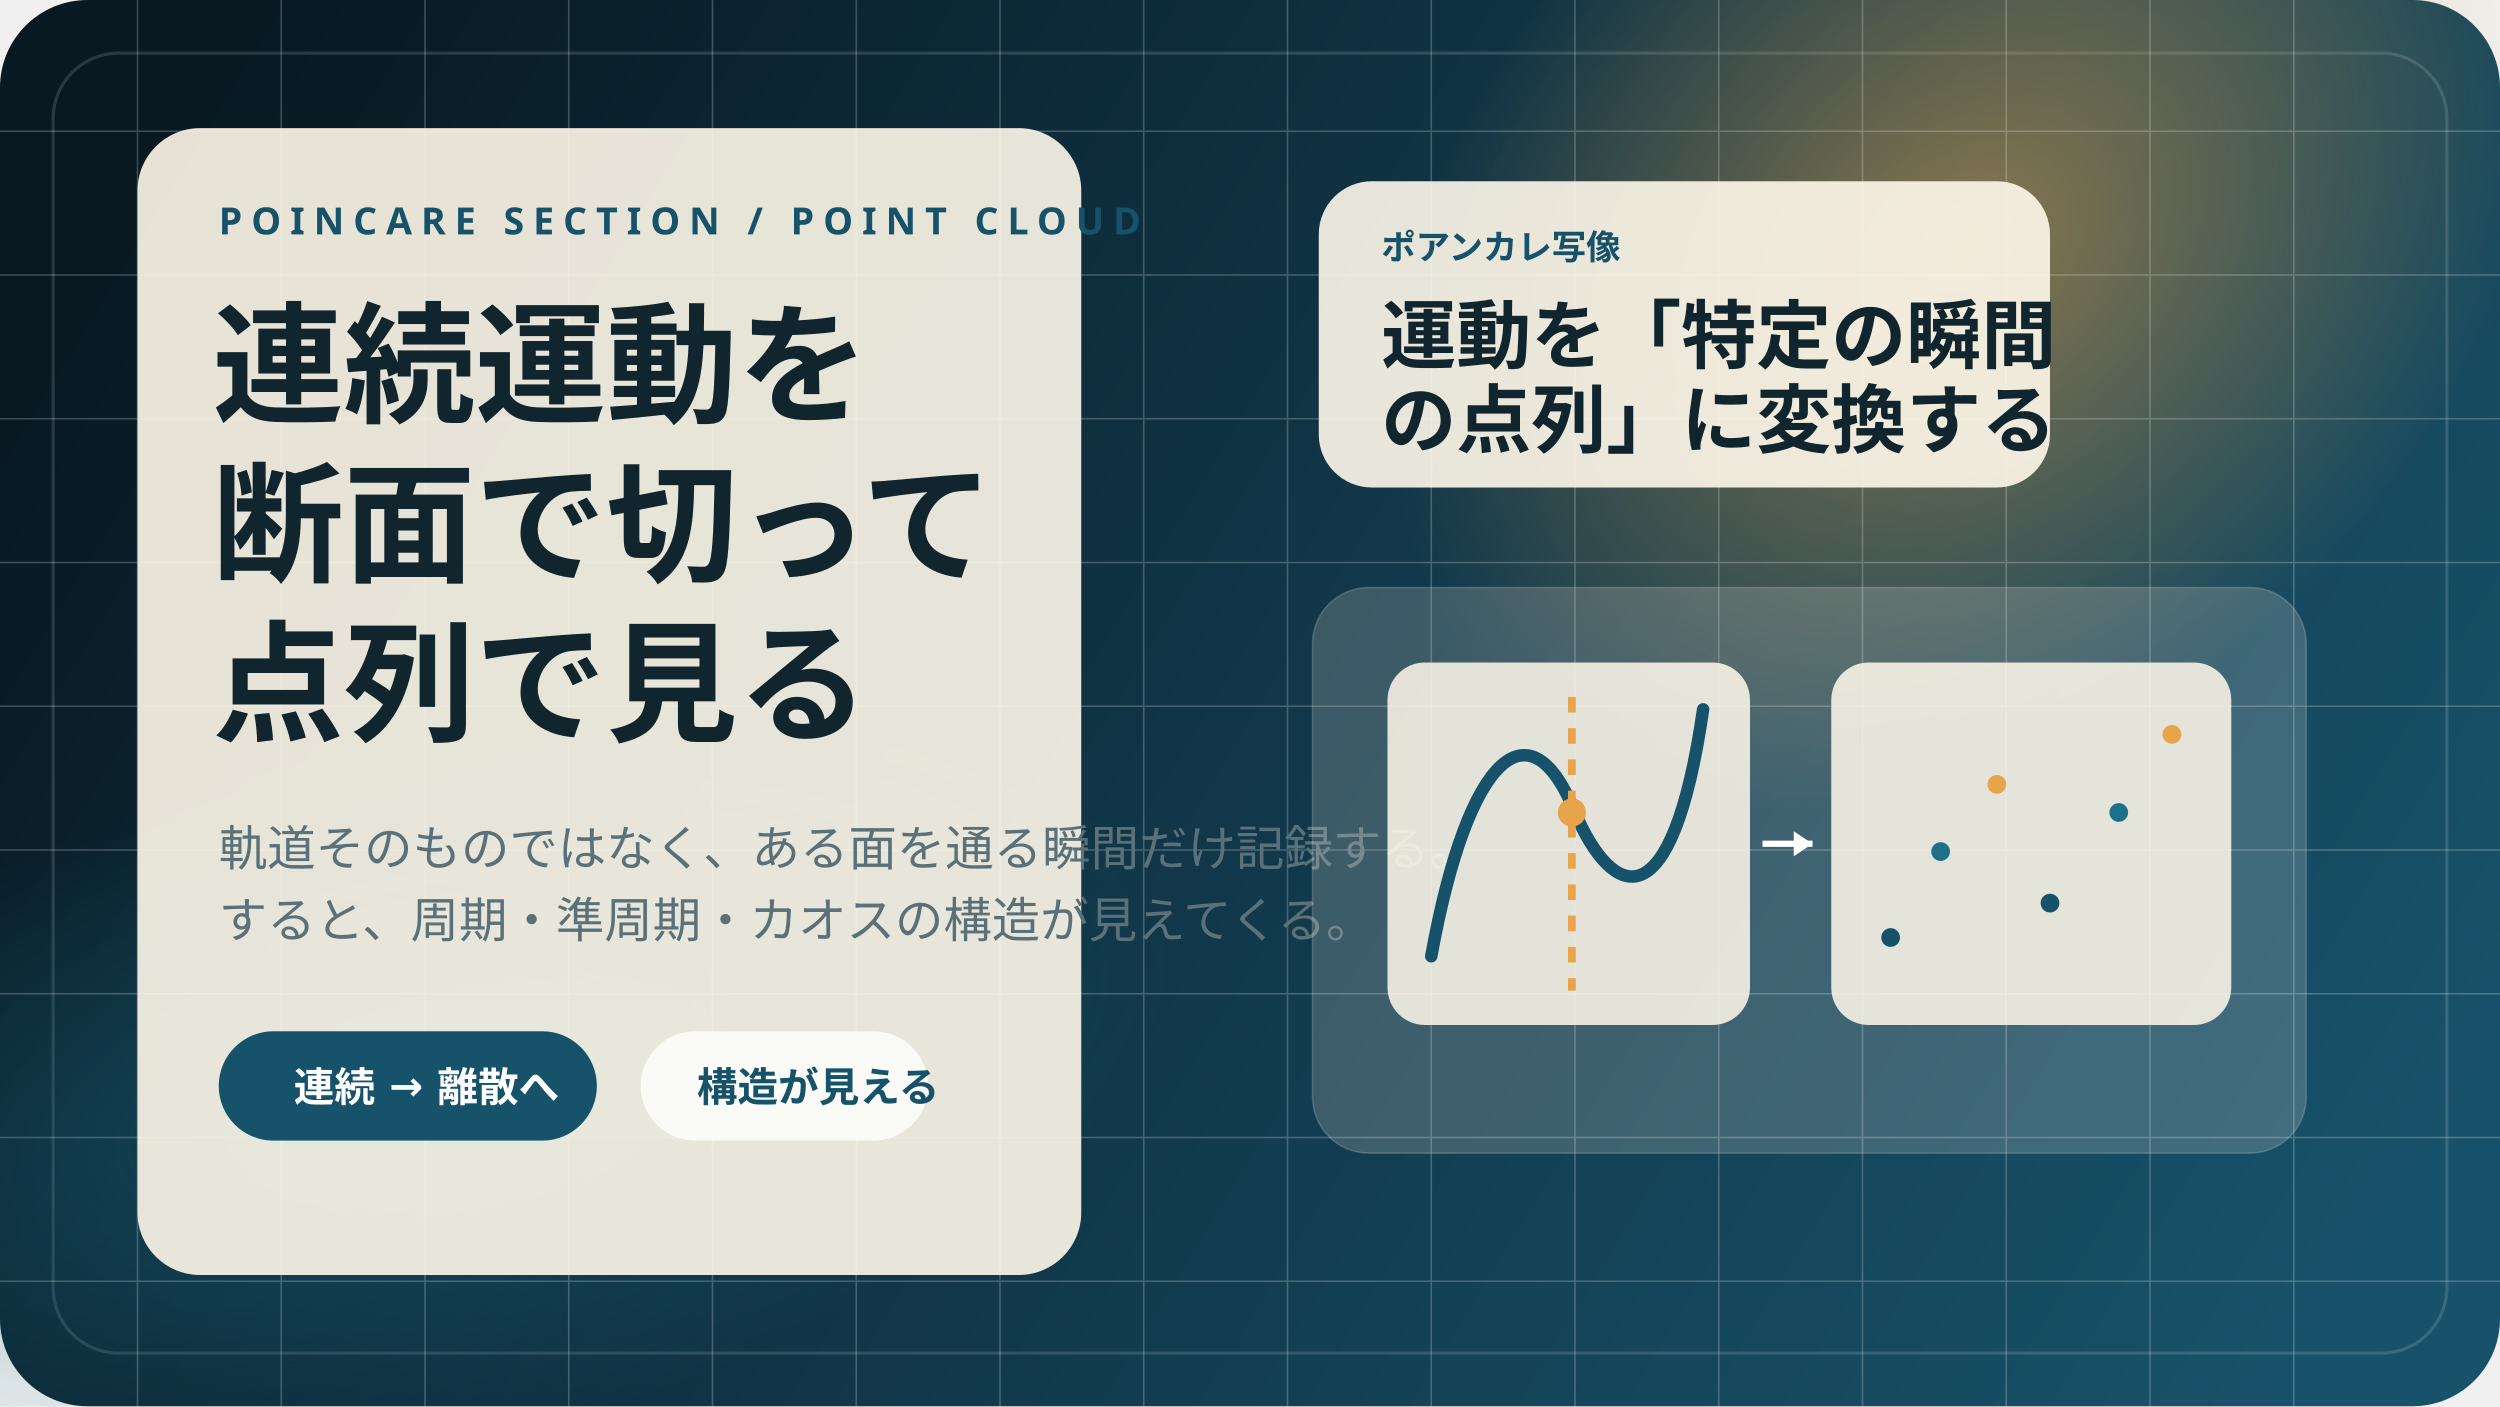
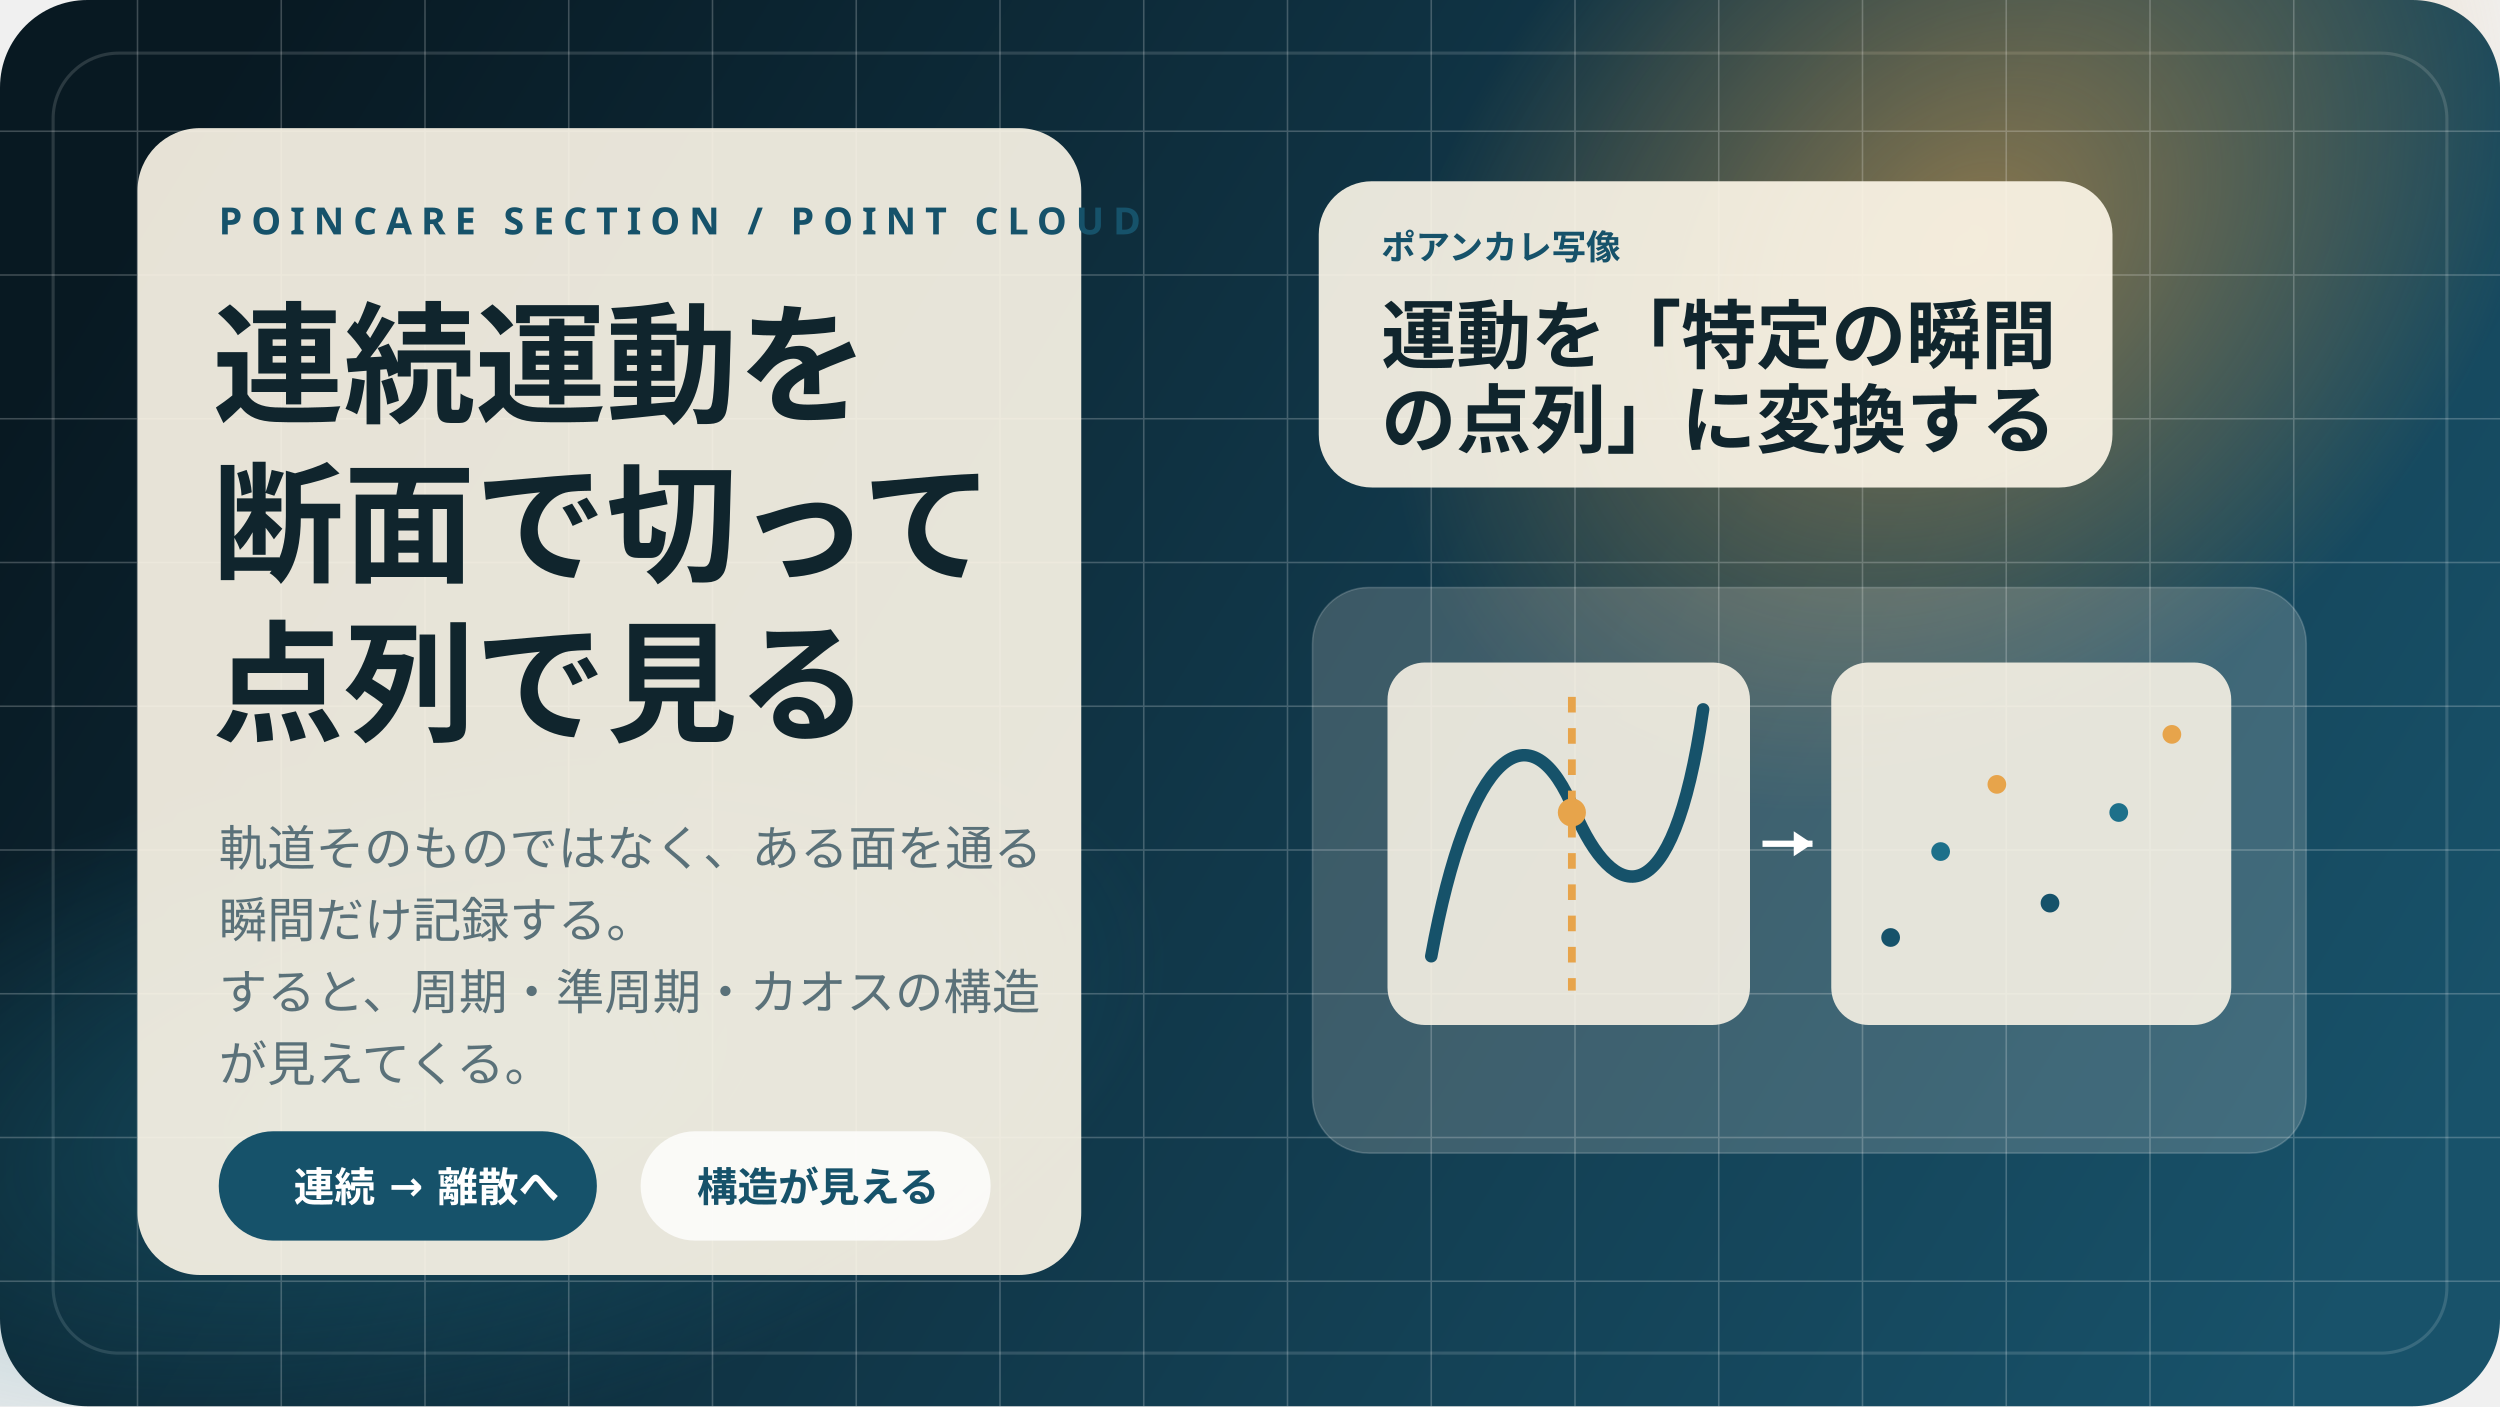
<svg xmlns="http://www.w3.org/2000/svg" width="1600" height="900" viewBox="0 0 1600 900" fill="none">
  <defs>
    <linearGradient id="bg" x1="148" y1="33" x2="1493" y2="854" gradientUnits="userSpaceOnUse">
      <stop stop-color="#081922" />
      <stop offset="0.52" stop-color="#11384A" />
      <stop offset="1" stop-color="#18526A" />
    </linearGradient>
    <radialGradient id="amberGlow" cx="0" cy="0" r="1" gradientUnits="userSpaceOnUse" gradientTransform="translate(1260 154) rotate(136.935) scale(416.66 309.728)">
      <stop stop-color="#E7A44B" stop-opacity="0.56" />
      <stop offset="1" stop-color="#E7A44B" stop-opacity="0" />
    </radialGradient>
    <radialGradient id="cyanGlow" cx="0" cy="0" r="1" gradientUnits="userSpaceOnUse" gradientTransform="translate(264 702) rotate(-13.1126) scale(495.551 225.369)">
      <stop stop-color="#1D708A" stop-opacity="0.5" />
      <stop offset="1" stop-color="#1D708A" stop-opacity="0" />
    </radialGradient>
  </defs>
  <rect width="1600" height="900" rx="56" fill="url(#bg)" />
  <rect x="34" y="34" width="1532" height="832" rx="42" stroke="rgba(255,255,255,0.14)" stroke-width="2" />
  <path d="M0 0H1600V900H0V0Z" fill="url(#amberGlow)" />
  <path d="M0 0H1600V900H0V0Z" fill="url(#cyanGlow)" />
  <g opacity="0.22">
    <path d="M88 0V900" stroke="white" />
    <path d="M180 0V900" stroke="white" />
    <path d="M272 0V900" stroke="white" />
    <path d="M364 0V900" stroke="white" />
    <path d="M456 0V900" stroke="white" />
    <path d="M548 0V900" stroke="white" />
    <path d="M640 0V900" stroke="white" />
    <path d="M732 0V900" stroke="white" />
    <path d="M824 0V900" stroke="white" />
    <path d="M916 0V900" stroke="white" />
    <path d="M1008 0V900" stroke="white" />
    <path d="M1100 0V900" stroke="white" />
    <path d="M1192 0V900" stroke="white" />
    <path d="M1284 0V900" stroke="white" />
    <path d="M1376 0V900" stroke="white" />
    <path d="M1468 0V900" stroke="white" />
    <path d="M0 84H1600" stroke="white" />
    <path d="M0 176H1600" stroke="white" />
    <path d="M0 268H1600" stroke="white" />
    <path d="M0 360H1600" stroke="white" />
    <path d="M0 452H1600" stroke="white" />
    <path d="M0 544H1600" stroke="white" />
    <path d="M0 636H1600" stroke="white" />
    <path d="M0 728H1600" stroke="white" />
    <path d="M0 820H1600" stroke="white" />
  </g>
  <rect x="88" y="82" width="604" height="734" rx="40" fill="#FFF8EA" fill-opacity="0.9" />
  <text fill="#16526A" font-family="IBM Plex Sans JP, sans-serif" font-size="24" font-weight="700" letter-spacing="0.24em">
    <tspan x="140" y="150">POINCARE SECTION / POINT CLOUD</tspan>
  </text>
  <text fill="#10252D" font-family="Shippori Mincho, serif" font-size="84" font-weight="700">
    <tspan x="136" y="264">連続運動を</tspan>
    <tspan x="136" y="366">断面で切って</tspan>
    <tspan x="136" y="468">点列で見る</tspan>
  </text>
  <text fill="#5A7179" font-family="IBM Plex Sans JP, sans-serif" font-size="31" font-weight="500">
-     <tspan x="140" y="554">軌道そのものではなく、ある面を通る瞬間だけ記録する。</tspan>
-     <tspan x="140" y="600">すると、周期・準周期・カオスの構造が見えてくる。</tspan>
+     <tspan x="140" y="554">軌道そのものではなく、ある面を通る</tspan>
+     <tspan x="140" y="600">瞬間だけ記録する。</tspan>
+     <tspan x="140" y="646">すると、周期・準周期・カオスの構造</tspan>
+     <tspan x="140" y="692">が見えてくる。</tspan>
  </text>
-   <rect x="140" y="660" width="242" height="70" rx="35" fill="#16526A" />
+   <rect x="140" y="724" width="242" height="70" rx="35" fill="#16526A" />
  <text fill="white" font-family="IBM Plex Sans JP, sans-serif" font-size="26" font-weight="700">
-     <tspan x="188" y="705">連続 → 離散へ</tspan>
+     <tspan x="188" y="769">連続 → 離散へ</tspan>
  </text>
-   <rect x="410" y="660" width="184" height="70" rx="35" fill="#FFFFFF" fill-opacity="0.78" />
+   <rect x="410" y="724" width="224" height="70" rx="35" fill="#FFFFFF" fill-opacity="0.78" />
  <text fill="#16526A" font-family="IBM Plex Sans JP, sans-serif" font-size="26" font-weight="700">
-     <tspan x="446" y="705">構造が見える</tspan>
+     <tspan x="446" y="769">構造が見える</tspan>
  </text>
-   <rect x="844" y="116" width="468" height="196" rx="34" fill="#FFF8EA" fill-opacity="0.9" />
+   <rect x="844" y="116" width="508" height="196" rx="34" fill="#FFF8EA" fill-opacity="0.9" />
  <text fill="#16526A" font-family="IBM Plex Sans JP, sans-serif" font-size="22" font-weight="700">
    <tspan x="884" y="166">ポアンカレ写像</tspan>
  </text>
  <text fill="#10252D" font-family="IBM Plex Sans JP, sans-serif" font-size="48" font-weight="700">
    <tspan x="884" y="232">運動を「特定の瞬間</tspan>
    <tspan x="884" y="286">の点列」に変換する</tspan>
  </text>
  <rect x="840" y="376" width="636" height="362" rx="36" fill="#FFF8EA" fill-opacity="0.18" stroke="rgba(255,255,255,0.18)" />
  <rect x="888" y="424" width="232" height="232" rx="24" fill="#FFF8EA" fill-opacity="0.86" />
  <path d="M916 612C940 480 980 450 1008 520C1032 576 1070 592 1090 454" stroke="#16526A" stroke-width="8" stroke-linecap="round" />
  <line x1="1006" y1="446" x2="1006" y2="634" stroke="#E7A44B" stroke-width="5" stroke-dasharray="10 10" />
  <circle cx="1006" cy="520" r="9" fill="#E7A44B" />
  <rect x="1172" y="424" width="256" height="232" rx="24" fill="#FFF8EA" fill-opacity="0.86" />
  <circle cx="1210" cy="600" r="6" fill="#16526A" />
  <circle cx="1242" cy="545" r="6" fill="#1D708A" />
  <circle cx="1278" cy="502" r="6" fill="#E7A44B" />
  <circle cx="1312" cy="578" r="6" fill="#16526A" />
  <circle cx="1356" cy="520" r="6" fill="#1D708A" />
  <circle cx="1390" cy="470" r="6" fill="#E7A44B" />
  <line x1="1128" y1="540" x2="1160" y2="540" stroke="#FFFFFF" stroke-width="4" />
  <polygon points="1160,540 1148,532 1148,548" fill="#FFFFFF" />
</svg>
